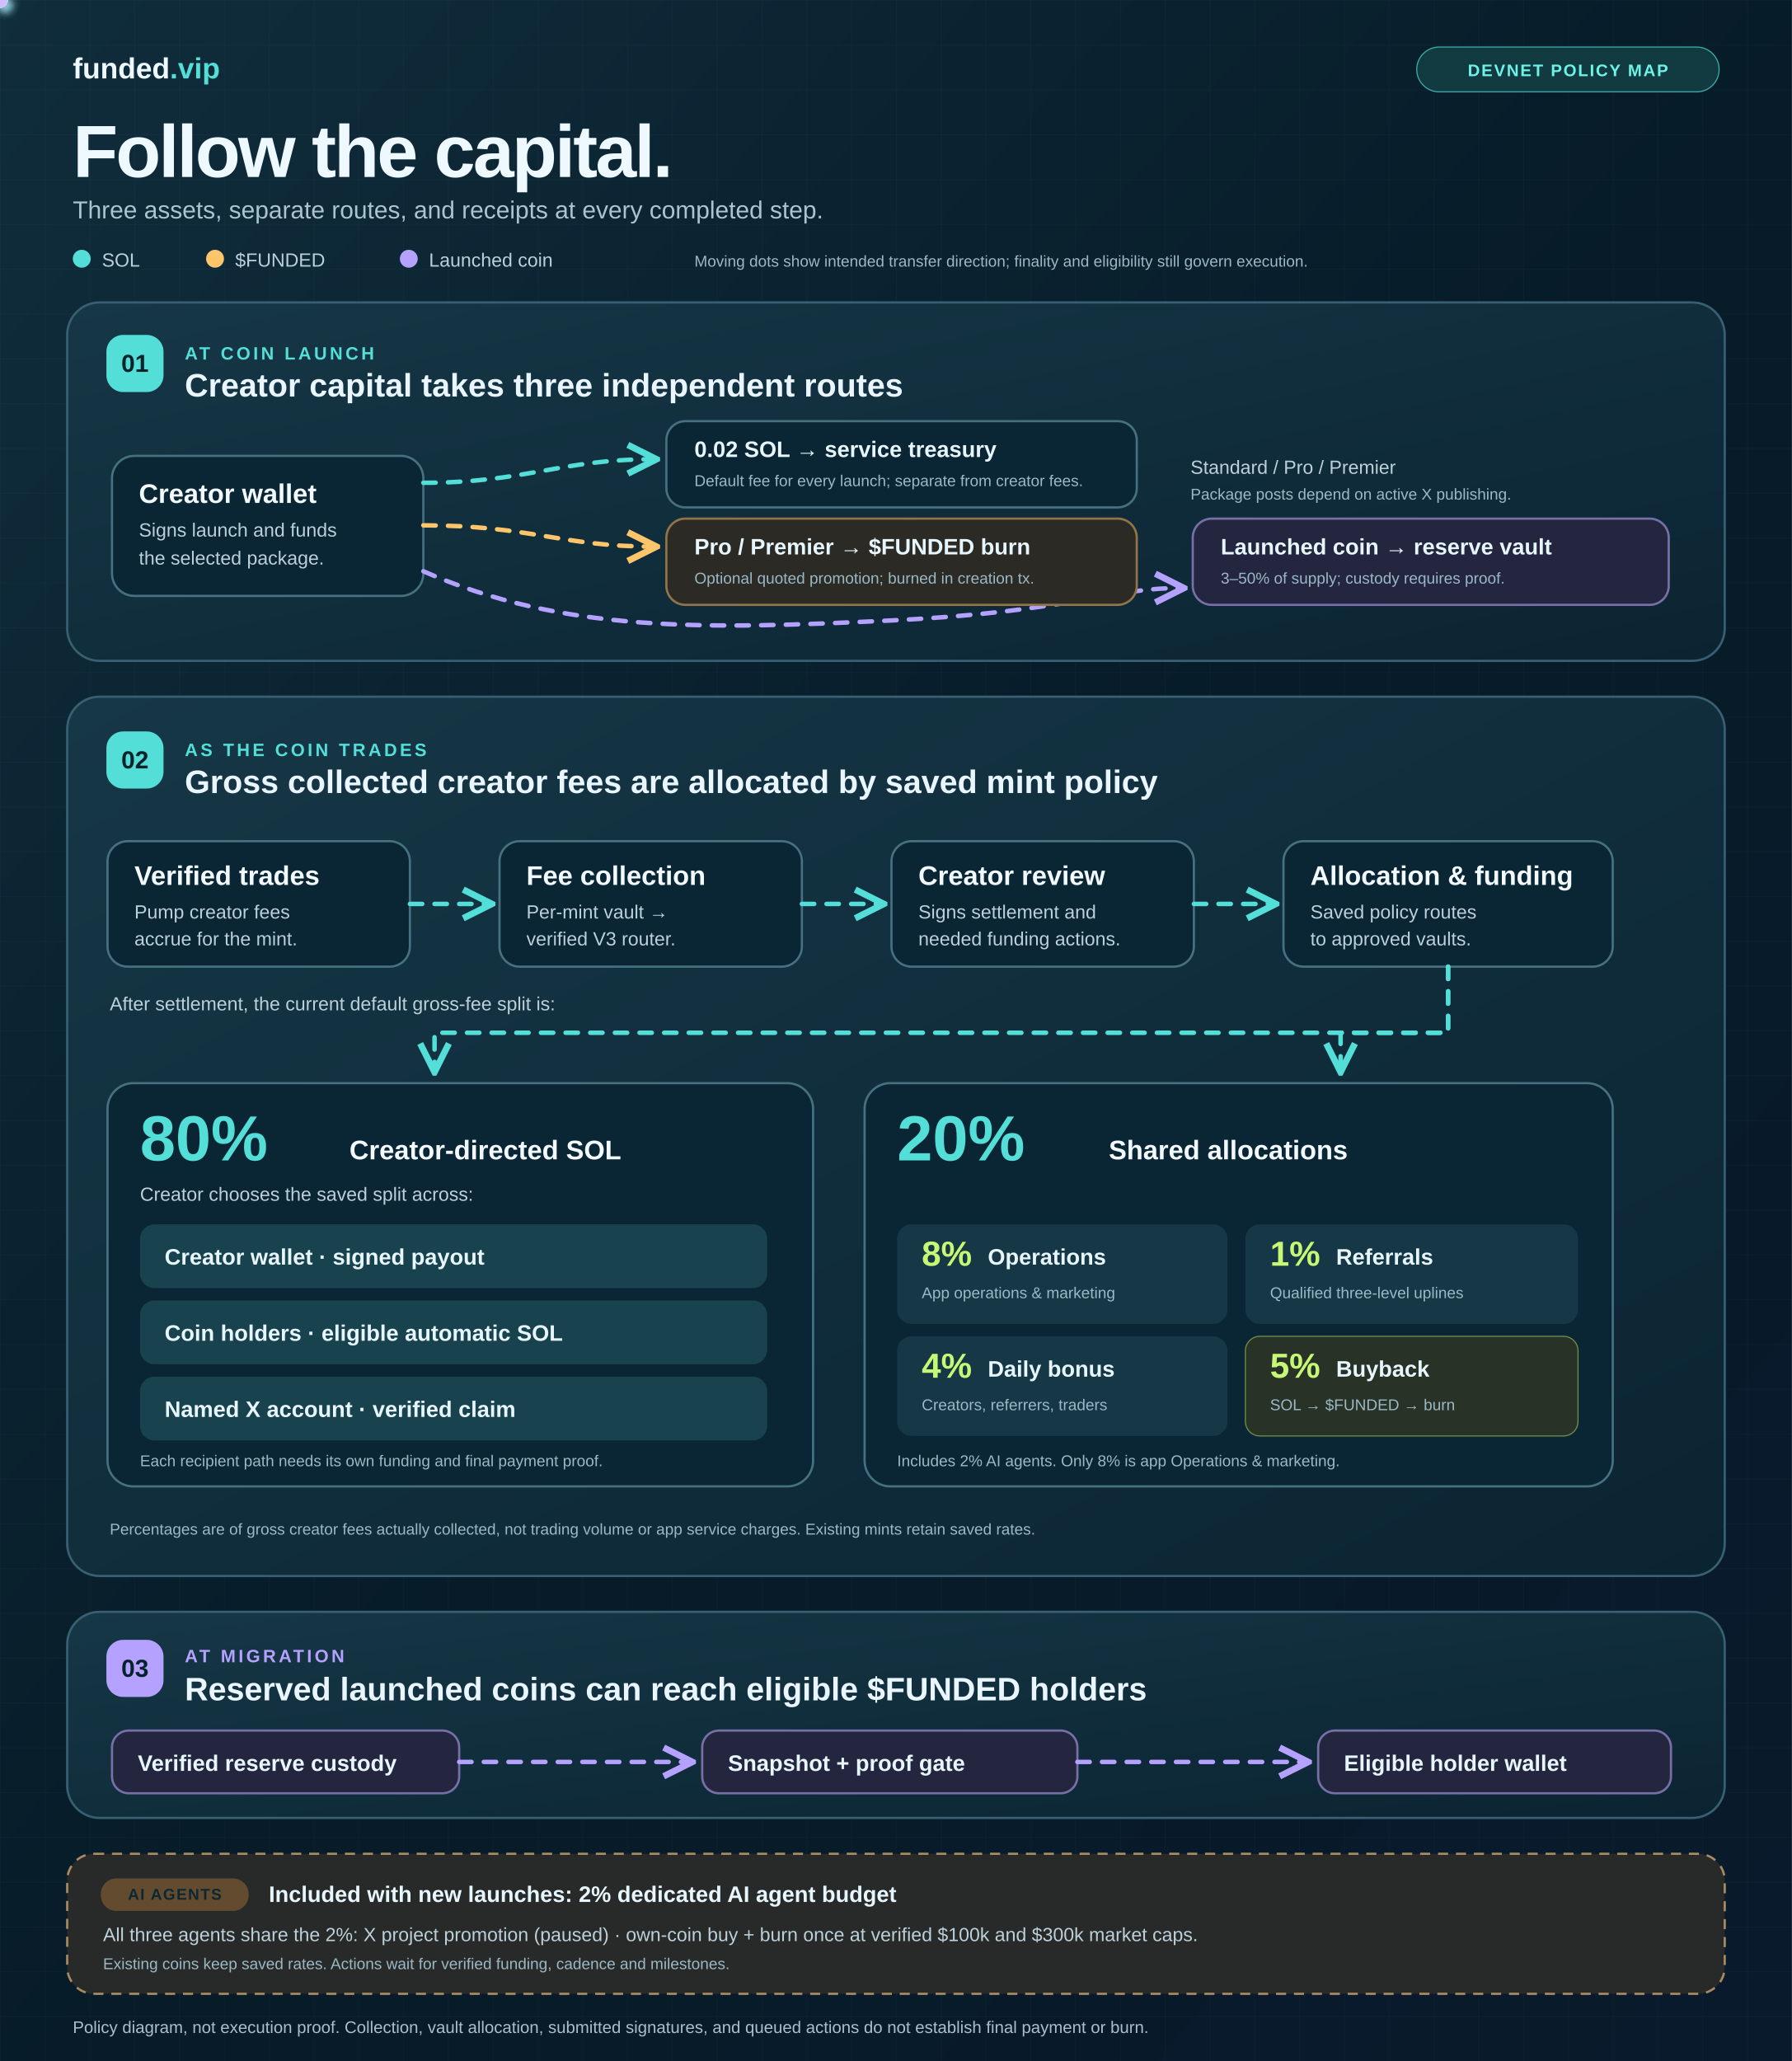
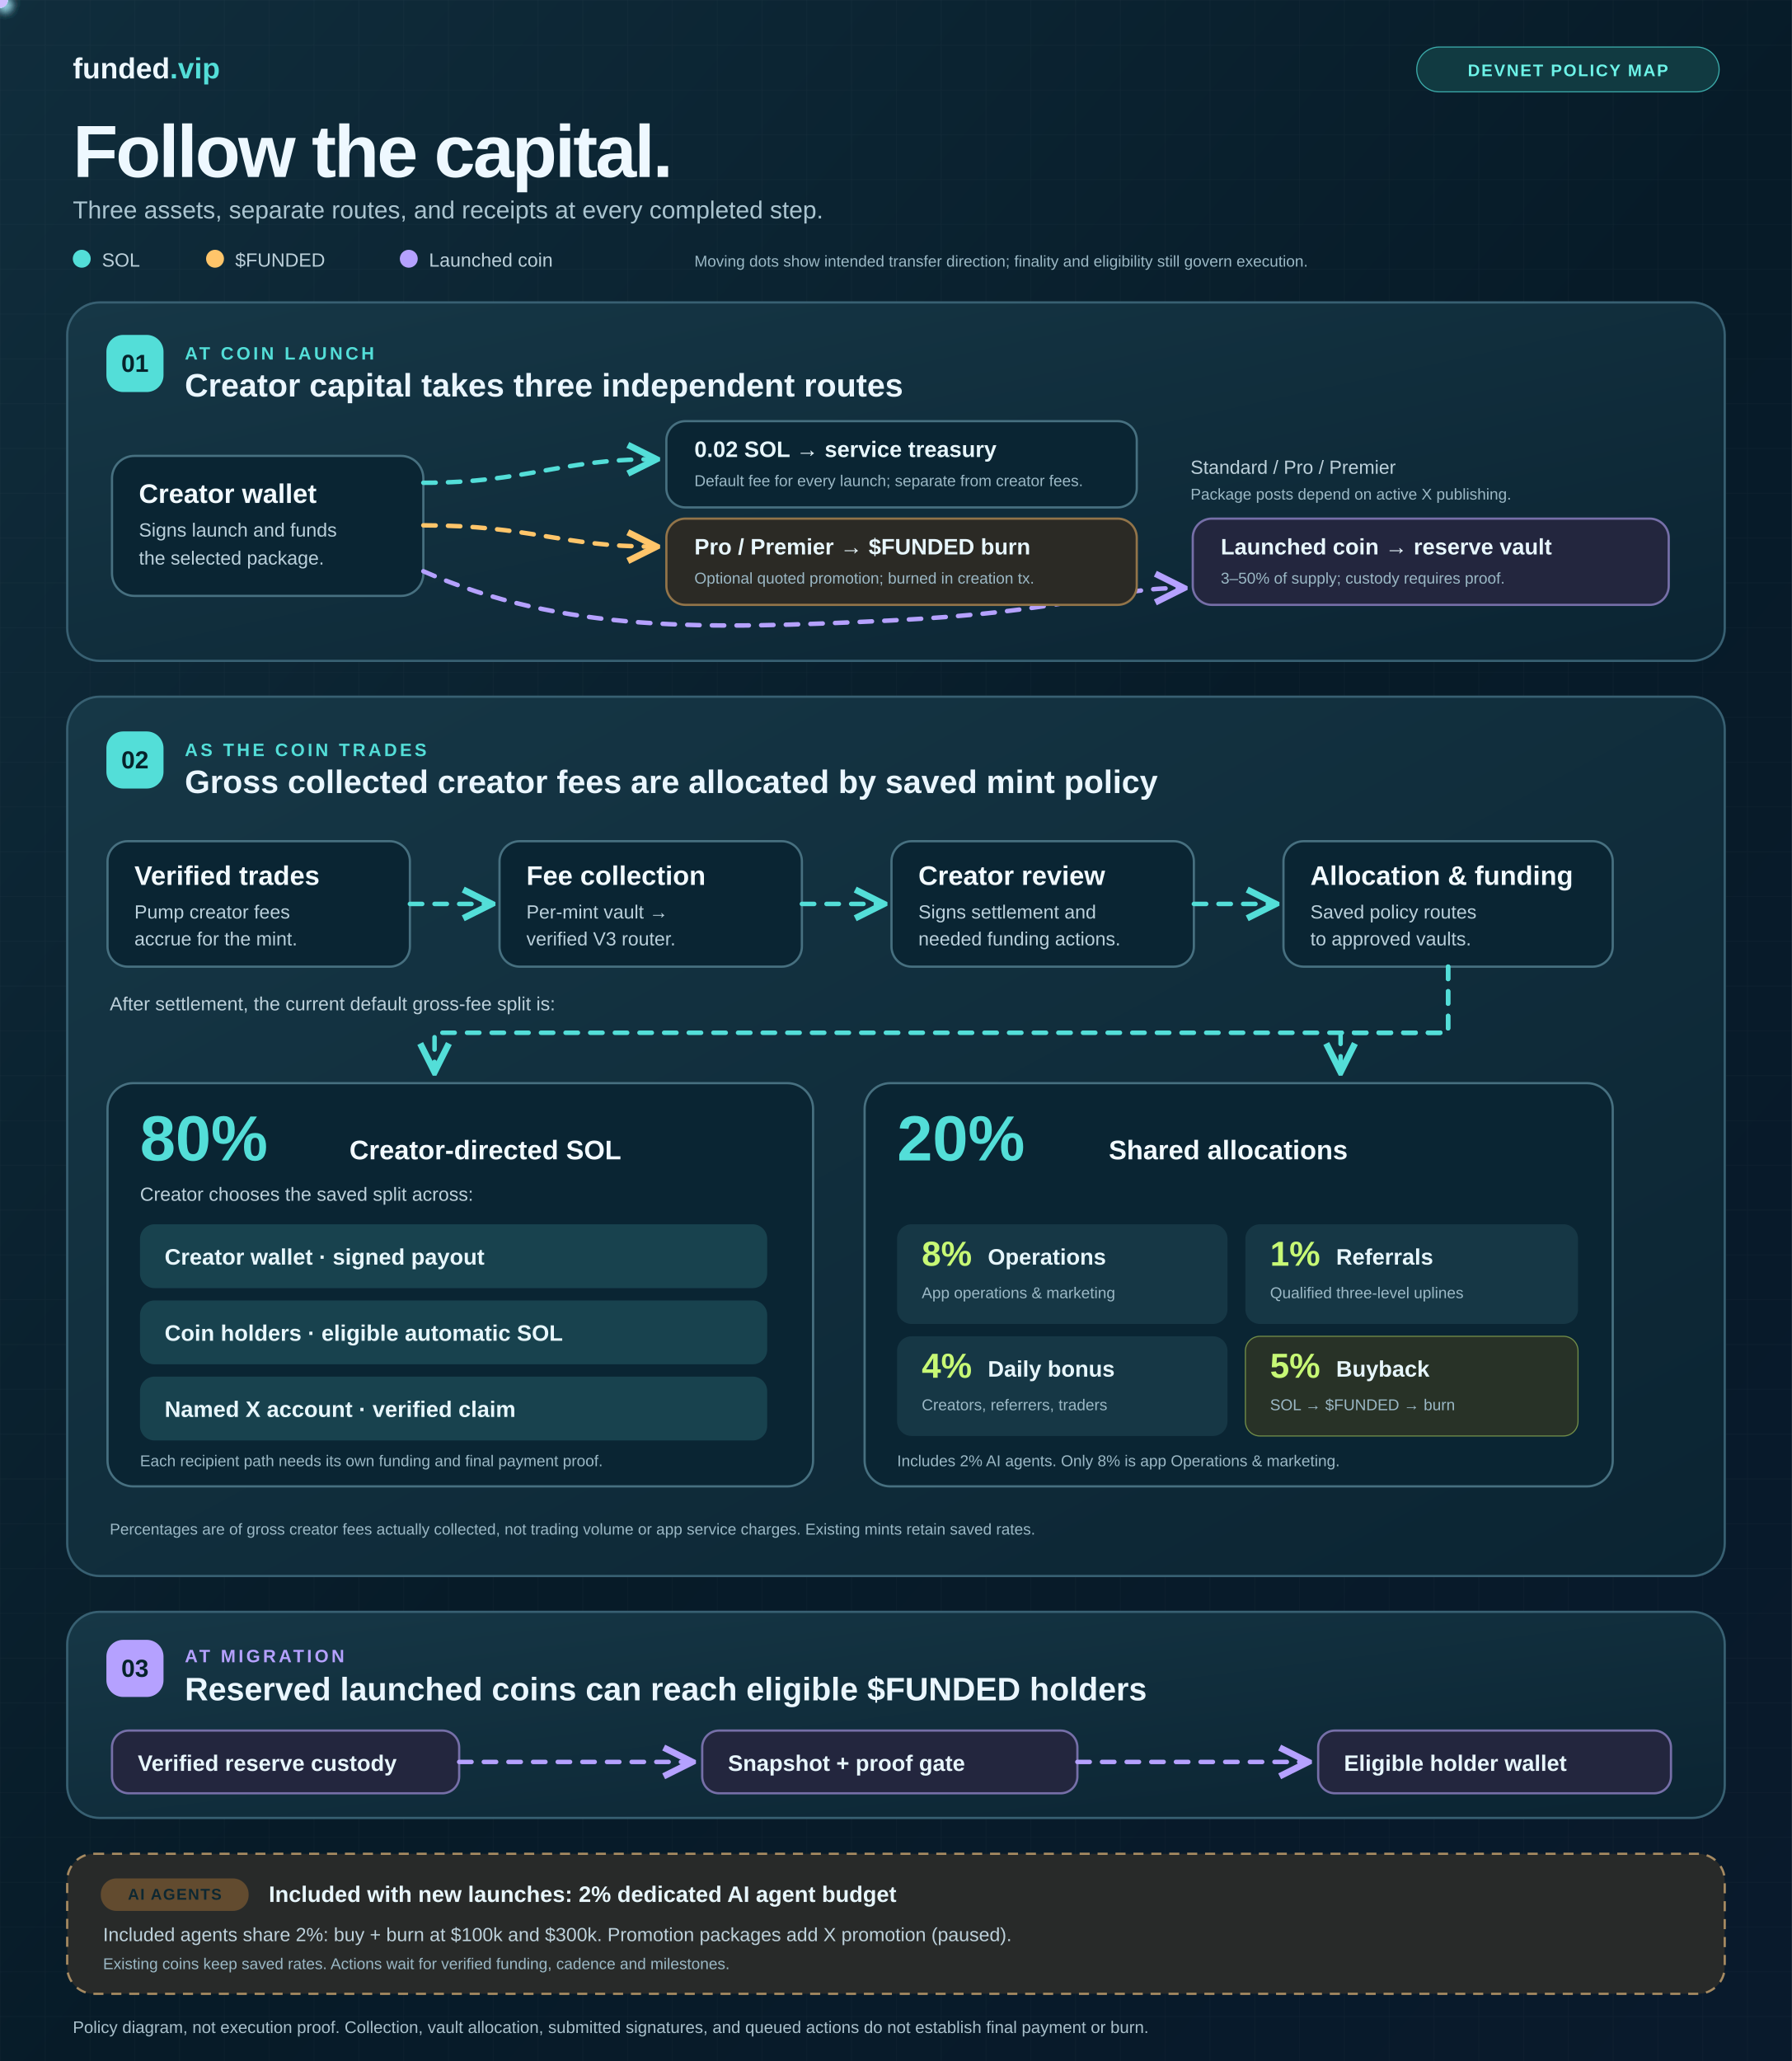
<svg xmlns="http://www.w3.org/2000/svg" width="1600" height="1840" viewBox="0 0 1600 1840" role="img" aria-labelledby="title description">
  <defs>
    <linearGradient id="background" x1="0" y1="0" x2="1" y2="1">
      <stop stop-color="#102d3c" />
      <stop offset="0.52" stop-color="#071b28" />
      <stop offset="1" stop-color="#091a2c" />
    </linearGradient>
    <linearGradient id="panel" x1="0" y1="0" x2="1" y2="1">
      <stop stop-color="#163746" />
      <stop offset="1" stop-color="#0b2432" />
    </linearGradient>
    <pattern id="grid" width="40" height="40" patternUnits="userSpaceOnUse">
      <path d="M 40 0 L 0 0 0 40" fill="none" stroke="#ffffff" stroke-opacity=".035" stroke-width="1" />
    </pattern>
    <filter id="glow" x="-100%" y="-100%" width="300%" height="300%">
      <feGaussianBlur stdDeviation="5" result="blur" />
      <feMerge>
        <feMergeNode in="blur" />
        <feMergeNode in="SourceGraphic" />
      </feMerge>
    </filter>
    <marker id="arrow-sol" viewBox="0 0 10 10" refX="8" refY="5" markerWidth="8" markerHeight="8" orient="auto">
      <path d="M1 1 L9 5 L1 9" fill="none" stroke="#53ded8" stroke-width="1.8" />
    </marker>
    <marker id="arrow-funded" viewBox="0 0 10 10" refX="8" refY="5" markerWidth="8" markerHeight="8" orient="auto">
      <path d="M1 1 L9 5 L1 9" fill="none" stroke="#ffc56a" stroke-width="1.8" />
    </marker>
    <marker id="arrow-coin" viewBox="0 0 10 10" refX="8" refY="5" markerWidth="8" markerHeight="8" orient="auto">
      <path d="M1 1 L9 5 L1 9" fill="none" stroke="#b5a1ff" stroke-width="1.8" />
    </marker>
  </defs>
  <style>
    text{font-family:Arial,Helvetica,sans-serif}.title{font-size:66px;letter-spacing:-2px;font-weight:900;fill:#eef8ff}.subtitle{font-size:22px;fill:#aac4d0}.brand{font-size:26px;font-weight:900;fill:#eef8ff}.brand-accent{fill:#53ded8}.section-label{font-size:16px;font-weight:900;letter-spacing:2.5px;fill:#53ded8}.section-title{font-size:29px;font-weight:800;fill:#eaf6ff}.small{font-size:17px;fill:#bcd0da}.tiny{font-size:14px;fill:#9bb8c5}.node-title{font-size:24px;font-weight:800;fill:#f2faff}.node-copy{font-size:17px;fill:#bad0db}.metric{font-size:57px;font-weight:900;fill:#53ded8}.metric-small{font-size:31px;font-weight:900;fill:#c7f875}.gold{fill:#ffc56a}.violet{fill:#b5a1ff}.sol-line{fill:none;stroke:#53ded8;stroke-width:4;stroke-linecap:round;stroke-linejoin:round;marker-end:url(#arrow-sol);stroke-dasharray:11 11;animation:flow 1.2s linear infinite}.funded-line{fill:none;stroke:#ffc56a;stroke-width:4;stroke-linecap:round;stroke-linejoin:round;marker-end:url(#arrow-funded);stroke-dasharray:11 11;animation:flow 1.2s linear infinite}.coin-line{fill:none;stroke:#b5a1ff;stroke-width:4;stroke-linecap:round;stroke-linejoin:round;marker-end:url(#arrow-coin);stroke-dasharray:11 11;animation:flow 1.2s linear infinite}.future-line{fill:none;stroke:#bd9a65;stroke-width:3;stroke-dasharray:7 9;marker-end:url(#arrow-funded);animation:flow 1.4s linear infinite}.sol-packet{fill:#7bfff5;filter:url(#glow)}.funded-packet{fill:#ffd487;filter:url(#glow)}.coin-packet{fill:#cfbfff;filter:url(#glow)}.panel{fill:url(#panel);stroke:#386072;stroke-width:2}.node{fill:#0a2533;stroke:#477080;stroke-width:2}.node-gold{fill:#2b2a25;stroke:#927449;stroke-width:2}.node-coin{fill:#23263e;stroke:#766fa8;stroke-width:2}.route-title{font-size:20px;font-weight:800;fill:#e7f6fc}.dash-card{fill:#282a29;stroke:#a68a61;stroke-width:2;stroke-dasharray:9 7}.badge{font-size:14px;font-weight:900;letter-spacing:1px;fill:#0d2731}.number{font-size:22px;font-weight:900;fill:#06232b}.note{font-size:15px;fill:#a9c0cb}@keyframes flow{to{stroke-dashoffset:-22}}@media(prefers-reduced-motion:reduce){.sol-line,.funded-line,.coin-line,.future-line{animation:none}.packet{display:none}}
  </style>
  <rect width="1600" height="1840" fill="url(#background)" />
  <rect width="1600" height="1840" fill="url(#grid)" />
  <text x="65" y="70" class="brand">funded<tspan class="brand-accent">.vip</tspan>
  </text>
  <rect x="1265" y="42" width="270" height="40" rx="20" fill="#113a41" stroke="#3baaa9" />
  <text x="1400" y="68" text-anchor="middle" font-size="15" font-weight="800" letter-spacing="1.3" fill="#6df3e8">DEVNET POLICY MAP</text>
  <text x="65" y="158" class="title">Follow the capital.</text>
  <text x="65" y="195" class="subtitle">Three assets, separate routes, and receipts at every completed step.</text>
  <g transform="translate(65 223)">
    <circle r="8" cx="8" cy="8" fill="#53ded8" />
    <text x="26" y="15" class="small">SOL</text>
    <circle r="8" cx="127" cy="8" fill="#ffc56a" />
    <text x="145" y="15" class="small">$FUNDED</text>
    <circle r="8" cx="300" cy="8" fill="#b5a1ff" />
    <text x="318" y="15" class="small">Launched coin</text>
    <text x="555" y="15" class="tiny">Moving dots show intended transfer direction; finality and eligibility still govern execution.</text>
  </g>
  <rect class="panel" x="60" y="270" width="1480" height="320" rx="29" />
  <rect x="95" y="299" width="51" height="51" rx="15" fill="#53ded8" />
  <text x="120.5" y="332" text-anchor="middle" class="number">01</text>
  <text x="165" y="321" class="section-label">AT COIN LAUNCH</text>
  <text x="165" y="354" class="section-title">Creator capital takes three independent routes</text>
  <rect class="node" x="100" y="407" width="278" height="125" rx="20" />
  <text x="124" y="449" class="node-title">Creator wallet</text>
  <text x="124" y="479" class="node-copy">Signs launch and funds</text>
  <text x="124" y="504" class="node-copy">the selected package.</text>
  <path class="sol-line" d="M378 431 C470 431 500 410 583 410" />
  <path class="funded-line" d="M378 469 C473 469 502 488 583 488" />
  <path class="coin-line" d="M378 510 C503 565 630 562 794 554 S990 525 1054 525" />
  <circle class="packet sol-packet" r="7">
    <animateMotion dur="3s" repeatCount="indefinite" path="M378 431 C470 431 500 410 583 410" />
  </circle>
  <circle class="packet funded-packet" r="7">
    <animateMotion dur="3.5s" repeatCount="indefinite" path="M378 469 C473 469 502 488 583 488" />
  </circle>
  <circle class="packet coin-packet" r="7">
    <animateMotion dur="5s" repeatCount="indefinite" path="M378 510 C503 565 630 562 794 554 S990 525 1054 525" />
  </circle>
  <rect class="node" x="595" y="376" width="420" height="77" rx="17" />
  <text x="620" y="408" class="route-title">0.02 SOL → service treasury</text>
  <text x="620" y="434" class="tiny">Default fee for every launch; separate from creator fees.</text>
  <rect class="node-gold" x="595" y="463" width="420" height="77" rx="17" />
  <text x="620" y="495" class="route-title">Pro / Premier → $FUNDED burn</text>
  <text x="620" y="521" class="tiny">Optional quoted promotion; burned in creation tx.</text>
  <rect class="node-coin" x="1065" y="463" width="425" height="77" rx="17" />
  <text x="1090" y="495" class="route-title">Launched coin → reserve vault</text>
  <text x="1090" y="521" class="tiny">3–50% of supply; custody requires proof.</text>
  <text x="1063" y="423" class="small">Standard / Pro / Premier</text>
  <text x="1063" y="446" class="tiny">Package posts depend on active X publishing.</text>
  <rect class="panel" x="60" y="622" width="1480" height="785" rx="29" />
  <rect x="95" y="653" width="51" height="51" rx="15" fill="#53ded8" />
  <text x="120.5" y="686" text-anchor="middle" class="number">02</text>
  <text x="165" y="675" class="section-label">AS THE COIN TRADES</text>
  <text x="165" y="708" class="section-title">Gross collected creator fees are allocated by saved mint policy</text>
  <rect class="node" x="96" y="751" width="270" height="112" rx="18" />
  <text x="120" y="790" class="node-title">Verified trades</text>
  <text x="120" y="820" class="node-copy">Pump creator fees</text>
  <text x="120" y="844" class="node-copy">accrue for the mint.</text>
  <rect class="node" x="446" y="751" width="270" height="112" rx="18" />
  <text x="470" y="790" class="node-title">Fee collection</text>
  <text x="470" y="820" class="node-copy">Per-mint vault →</text>
  <text x="470" y="844" class="node-copy">verified V3 router.</text>
  <rect class="node" x="796" y="751" width="270" height="112" rx="18" />
  <text x="820" y="790" class="node-title">Creator review</text>
  <text x="820" y="820" class="node-copy">Signs settlement and</text>
  <text x="820" y="844" class="node-copy">needed funding actions.</text>
  <rect class="node" x="1146" y="751" width="294" height="112" rx="18" />
  <text x="1170" y="790" class="node-title">Allocation &amp; funding</text>
  <text x="1170" y="820" class="node-copy">Saved policy routes</text>
  <text x="1170" y="844" class="node-copy">to approved vaults.</text>
  <path class="sol-line" d="M366 807 H436" />
  <path class="sol-line" d="M716 807 H786" />
  <path class="sol-line" d="M1066 807 H1136" />
  <circle class="packet sol-packet" r="7">
    <animateMotion dur="2s" repeatCount="indefinite" path="M366 807 H436" />
  </circle>
  <circle class="packet sol-packet" r="7">
    <animateMotion dur="2s" begin=".5s" repeatCount="indefinite" path="M716 807 H786" />
  </circle>
  <circle class="packet sol-packet" r="7">
    <animateMotion dur="2s" begin="1s" repeatCount="indefinite" path="M1066 807 H1136" />
  </circle>
  <text x="98" y="902" class="small">After settlement, the current default gross-fee split is:</text>
  <path class="sol-line" d="M1293 863 V922 H388 V954" />
  <path class="sol-line" d="M1293 863 V922 H1197 V954" />
  <circle class="packet sol-packet" r="7">
    <animateMotion dur="4.2s" repeatCount="indefinite" path="M1293 863 V922 H388 V954" />
  </circle>
  <circle class="packet sol-packet" r="7">
    <animateMotion dur="2.8s" begin="1s" repeatCount="indefinite" path="M1293 863 V922 H1197 V954" />
  </circle>
  <rect class="node" x="96" y="967" width="630" height="360" rx="23" />
  <text x="125" y="1036" class="metric">80%</text>
  <text x="312" y="1035" class="node-title">Creator-directed SOL</text>
  <text x="125" y="1072" class="small">Creator chooses the saved split across:</text>
  <rect x="125" y="1093" width="560" height="57" rx="13" fill="#18424e" />
  <text x="147" y="1129" class="route-title">Creator wallet · signed payout</text>
  <rect x="125" y="1161" width="560" height="57" rx="13" fill="#18424e" />
  <text x="147" y="1197" class="route-title">Coin holders · eligible automatic SOL</text>
  <rect x="125" y="1229" width="560" height="57" rx="13" fill="#18424e" />
  <text x="147" y="1265" class="route-title">Named X account · verified claim</text>
  <text x="125" y="1309" class="tiny">Each recipient path needs its own funding and final payment proof.</text>
  <rect class="node" x="772" y="967" width="668" height="360" rx="23" />
  <text x="801" y="1036" class="metric">20%</text>
  <text x="990" y="1035" class="node-title">Shared allocations</text>
  <rect x="801" y="1093" width="295" height="89" rx="13" fill="#163745" />
  <text x="823" y="1130" class="metric-small">8%</text>
  <text x="882" y="1129" class="route-title">Operations</text>
  <text x="823" y="1159" class="tiny">App operations &amp; marketing</text>
  <rect x="1112" y="1093" width="297" height="89" rx="13" fill="#163745" />
  <text x="1134" y="1130" class="metric-small">1%</text>
  <text x="1193" y="1129" class="route-title">Referrals</text>
  <text x="1134" y="1159" class="tiny">Qualified three-level uplines</text>
  <rect x="801" y="1193" width="295" height="89" rx="13" fill="#163745" />
  <text x="823" y="1230" class="metric-small">4%</text>
  <text x="882" y="1229" class="route-title">Daily bonus</text>
  <text x="823" y="1259" class="tiny">Creators, referrers, traders</text>
  <rect x="1112" y="1193" width="297" height="89" rx="13" fill="#283227" stroke="#718d48" />
  <text x="1134" y="1230" class="metric-small">5%</text>
  <text x="1193" y="1229" class="route-title">Buyback</text>
  <text x="1134" y="1259" class="tiny">SOL → $FUNDED → burn</text>
  <text x="801" y="1309" class="tiny">Includes 2% AI agents. Only 8% is app Operations &amp; marketing.</text>
  <text x="98" y="1370" class="tiny">Percentages are of gross creator fees actually collected, not trading volume or app service charges. Existing mints retain saved rates.</text>
  <rect class="panel" x="60" y="1439" width="1480" height="184" rx="29" />
  <rect x="95" y="1464" width="51" height="51" rx="15" fill="#b5a1ff" />
  <text x="120.5" y="1497" text-anchor="middle" class="number">03</text>
  <text x="165" y="1484" class="section-label violet">AT MIGRATION</text>
  <text x="165" y="1518" class="section-title">Reserved launched coins can reach eligible $FUNDED holders</text>
  <rect class="node-coin" x="100" y="1545" width="310" height="56" rx="15" />
  <text x="123" y="1581" class="route-title">Verified reserve custody</text>
  <rect class="node-coin" x="627" y="1545" width="335" height="56" rx="15" />
  <text x="650" y="1581" class="route-title">Snapshot + proof gate</text>
  <rect class="node-coin" x="1177" y="1545" width="315" height="56" rx="15" />
  <text x="1200" y="1581" class="route-title">Eligible holder wallet</text>
  <path class="coin-line" d="M410 1573 H615" />
  <path class="coin-line" d="M962 1573 H1165" />
  <circle class="packet coin-packet" r="7">
    <animateMotion dur="3s" repeatCount="indefinite" path="M410 1573 H615" />
  </circle>
  <circle class="packet coin-packet" r="7">
    <animateMotion dur="3s" begin="1s" repeatCount="indefinite" path="M962 1573 H1165" />
  </circle>
  <rect class="dash-card" x="60" y="1655" width="1480" height="125" rx="24" />
  <rect x="90" y="1677" width="132" height="29" rx="14" fill="#624b2f" />
  <text x="156" y="1696" text-anchor="middle" class="badge" fill="#ffe2ae">AI AGENTS</text>
  <text x="240" y="1698" class="route-title">Included with new launches: 2% dedicated AI agent budget</text>
-   <text x="92" y="1733" class="small">All three agents share the 2%: X project promotion (paused) · own-coin buy + burn once at verified $100k and $300k market caps.</text>
+   <text x="92" y="1733" class="small">Included agents share 2%: buy + burn at $100k and $300k. Promotion packages add X promotion (paused).</text>
  <text x="92" y="1758" class="tiny">Existing coins keep saved rates. Actions wait for verified funding, cadence and milestones.</text>
  <text x="65" y="1815" class="note">Policy diagram, not execution proof. Collection, vault allocation, submitted signatures, and queued actions do not establish final payment or burn.</text>
</svg>
